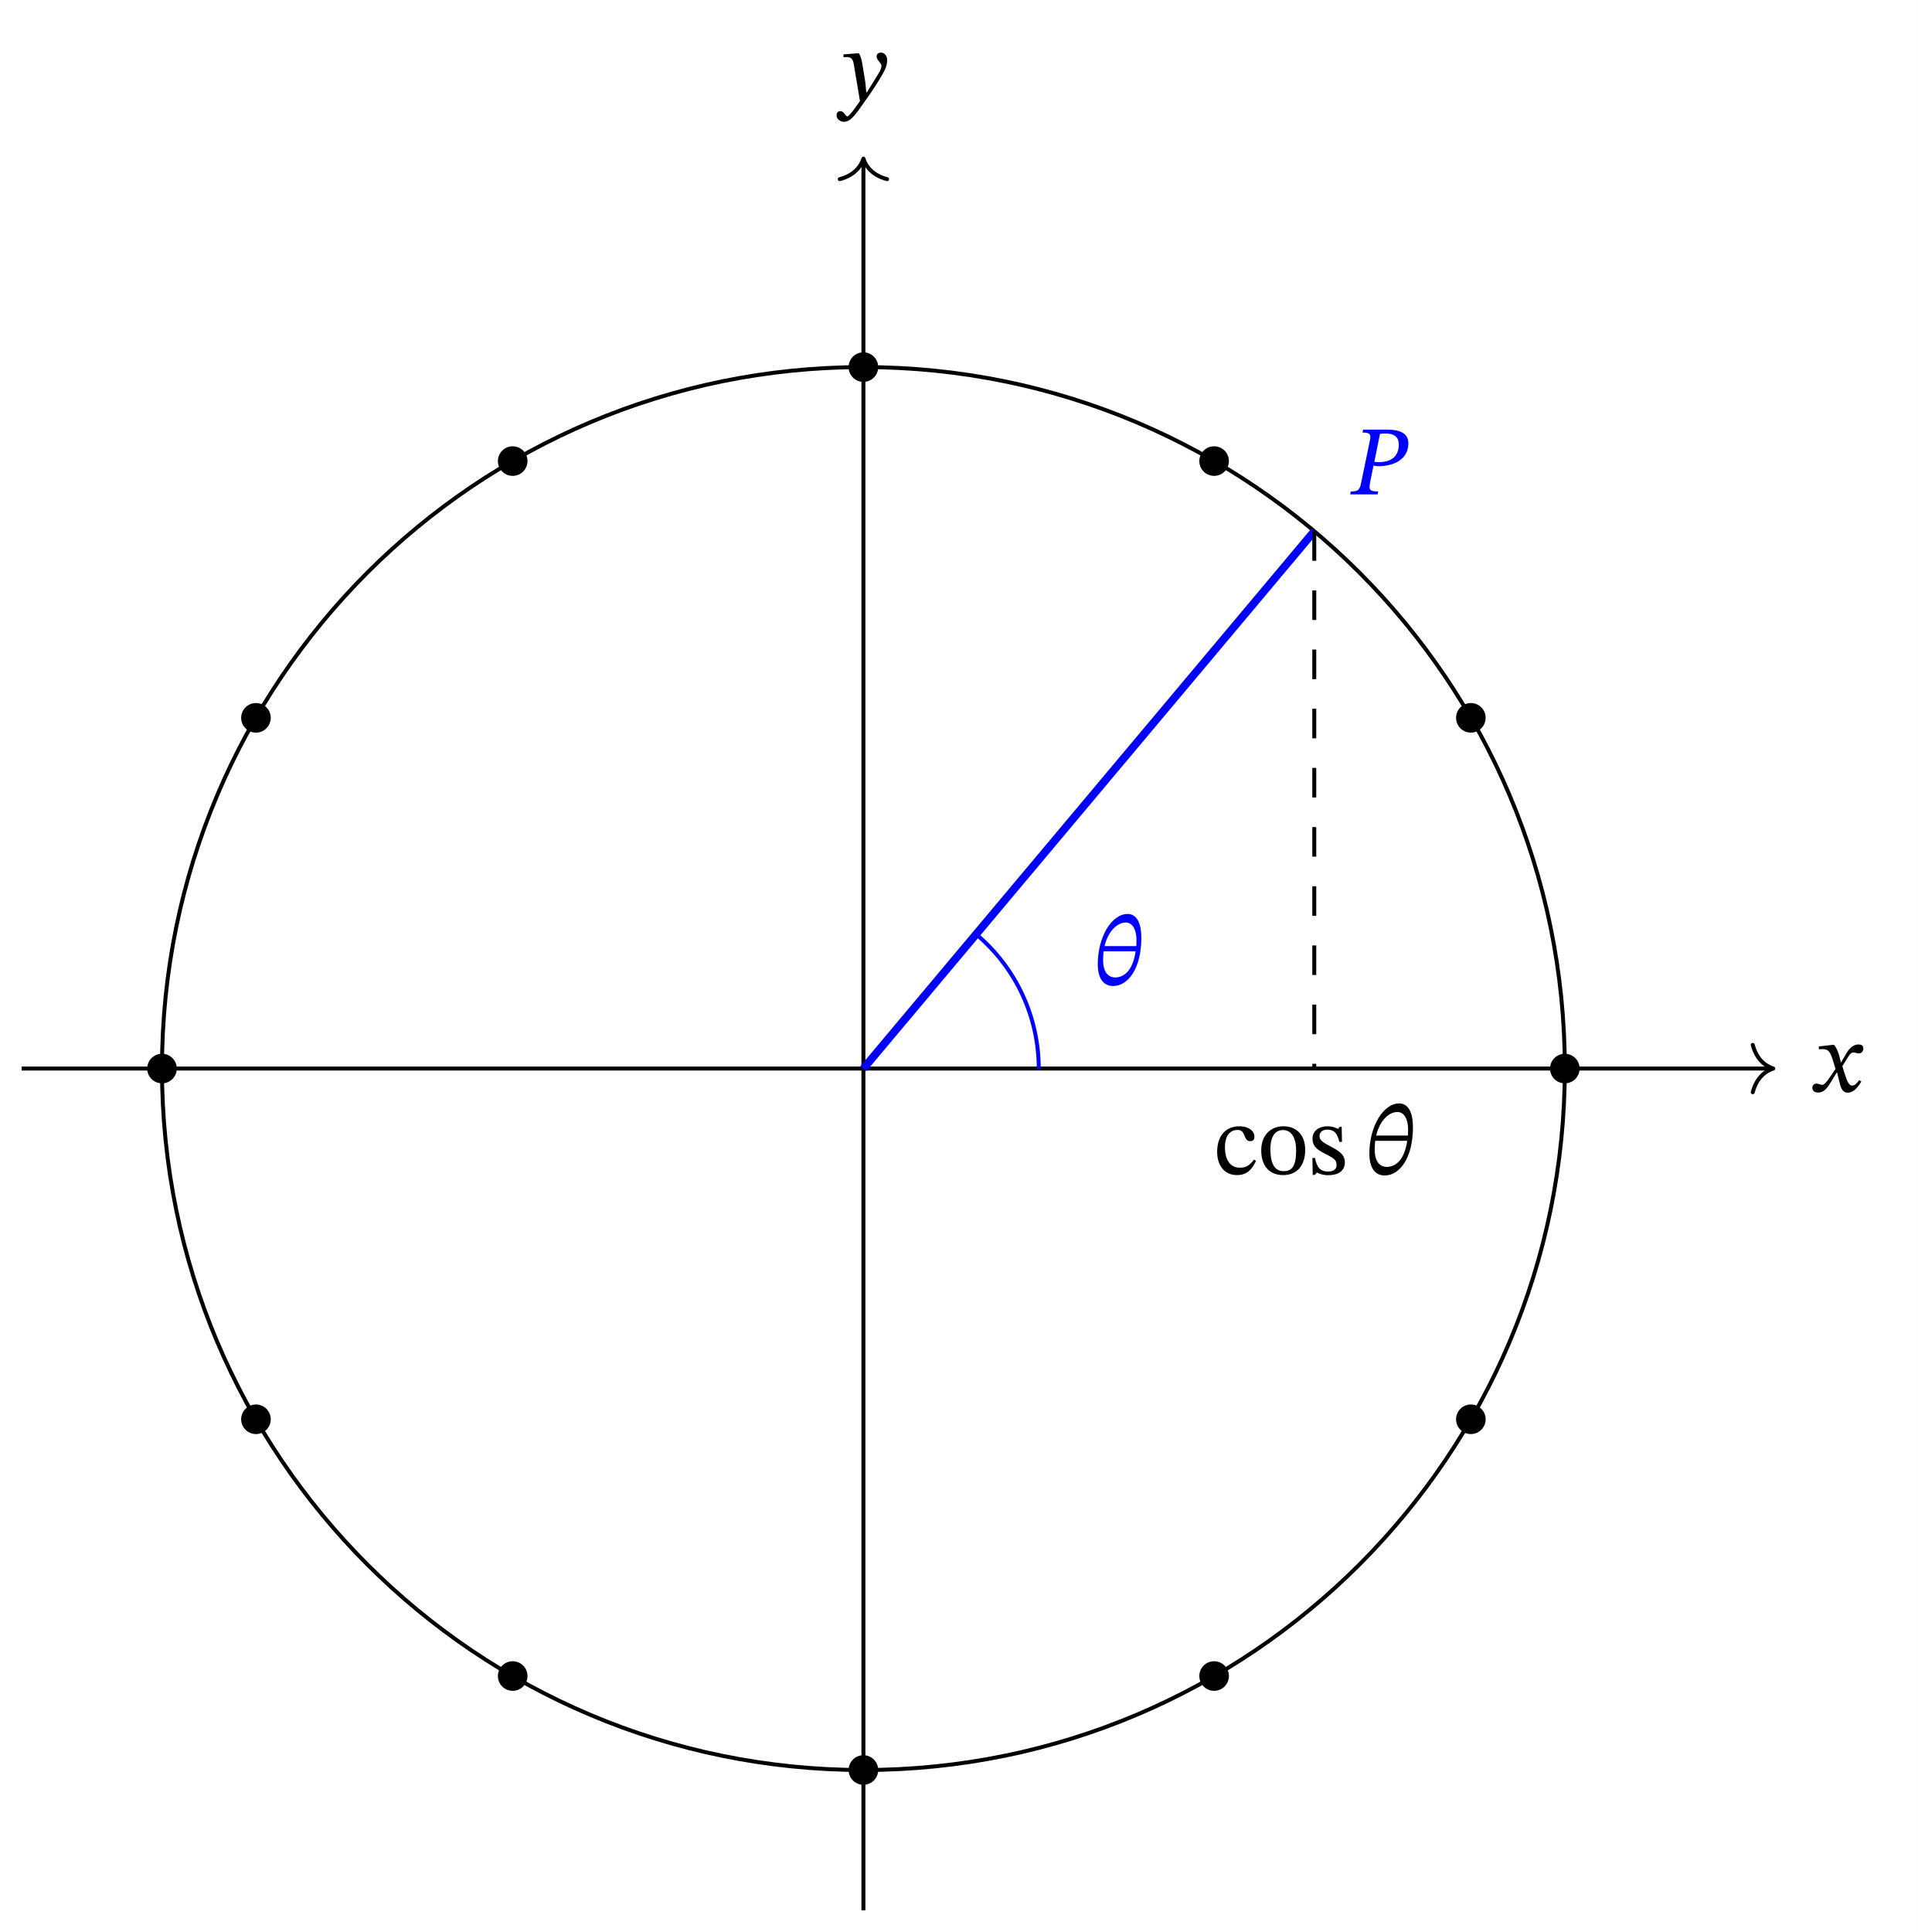
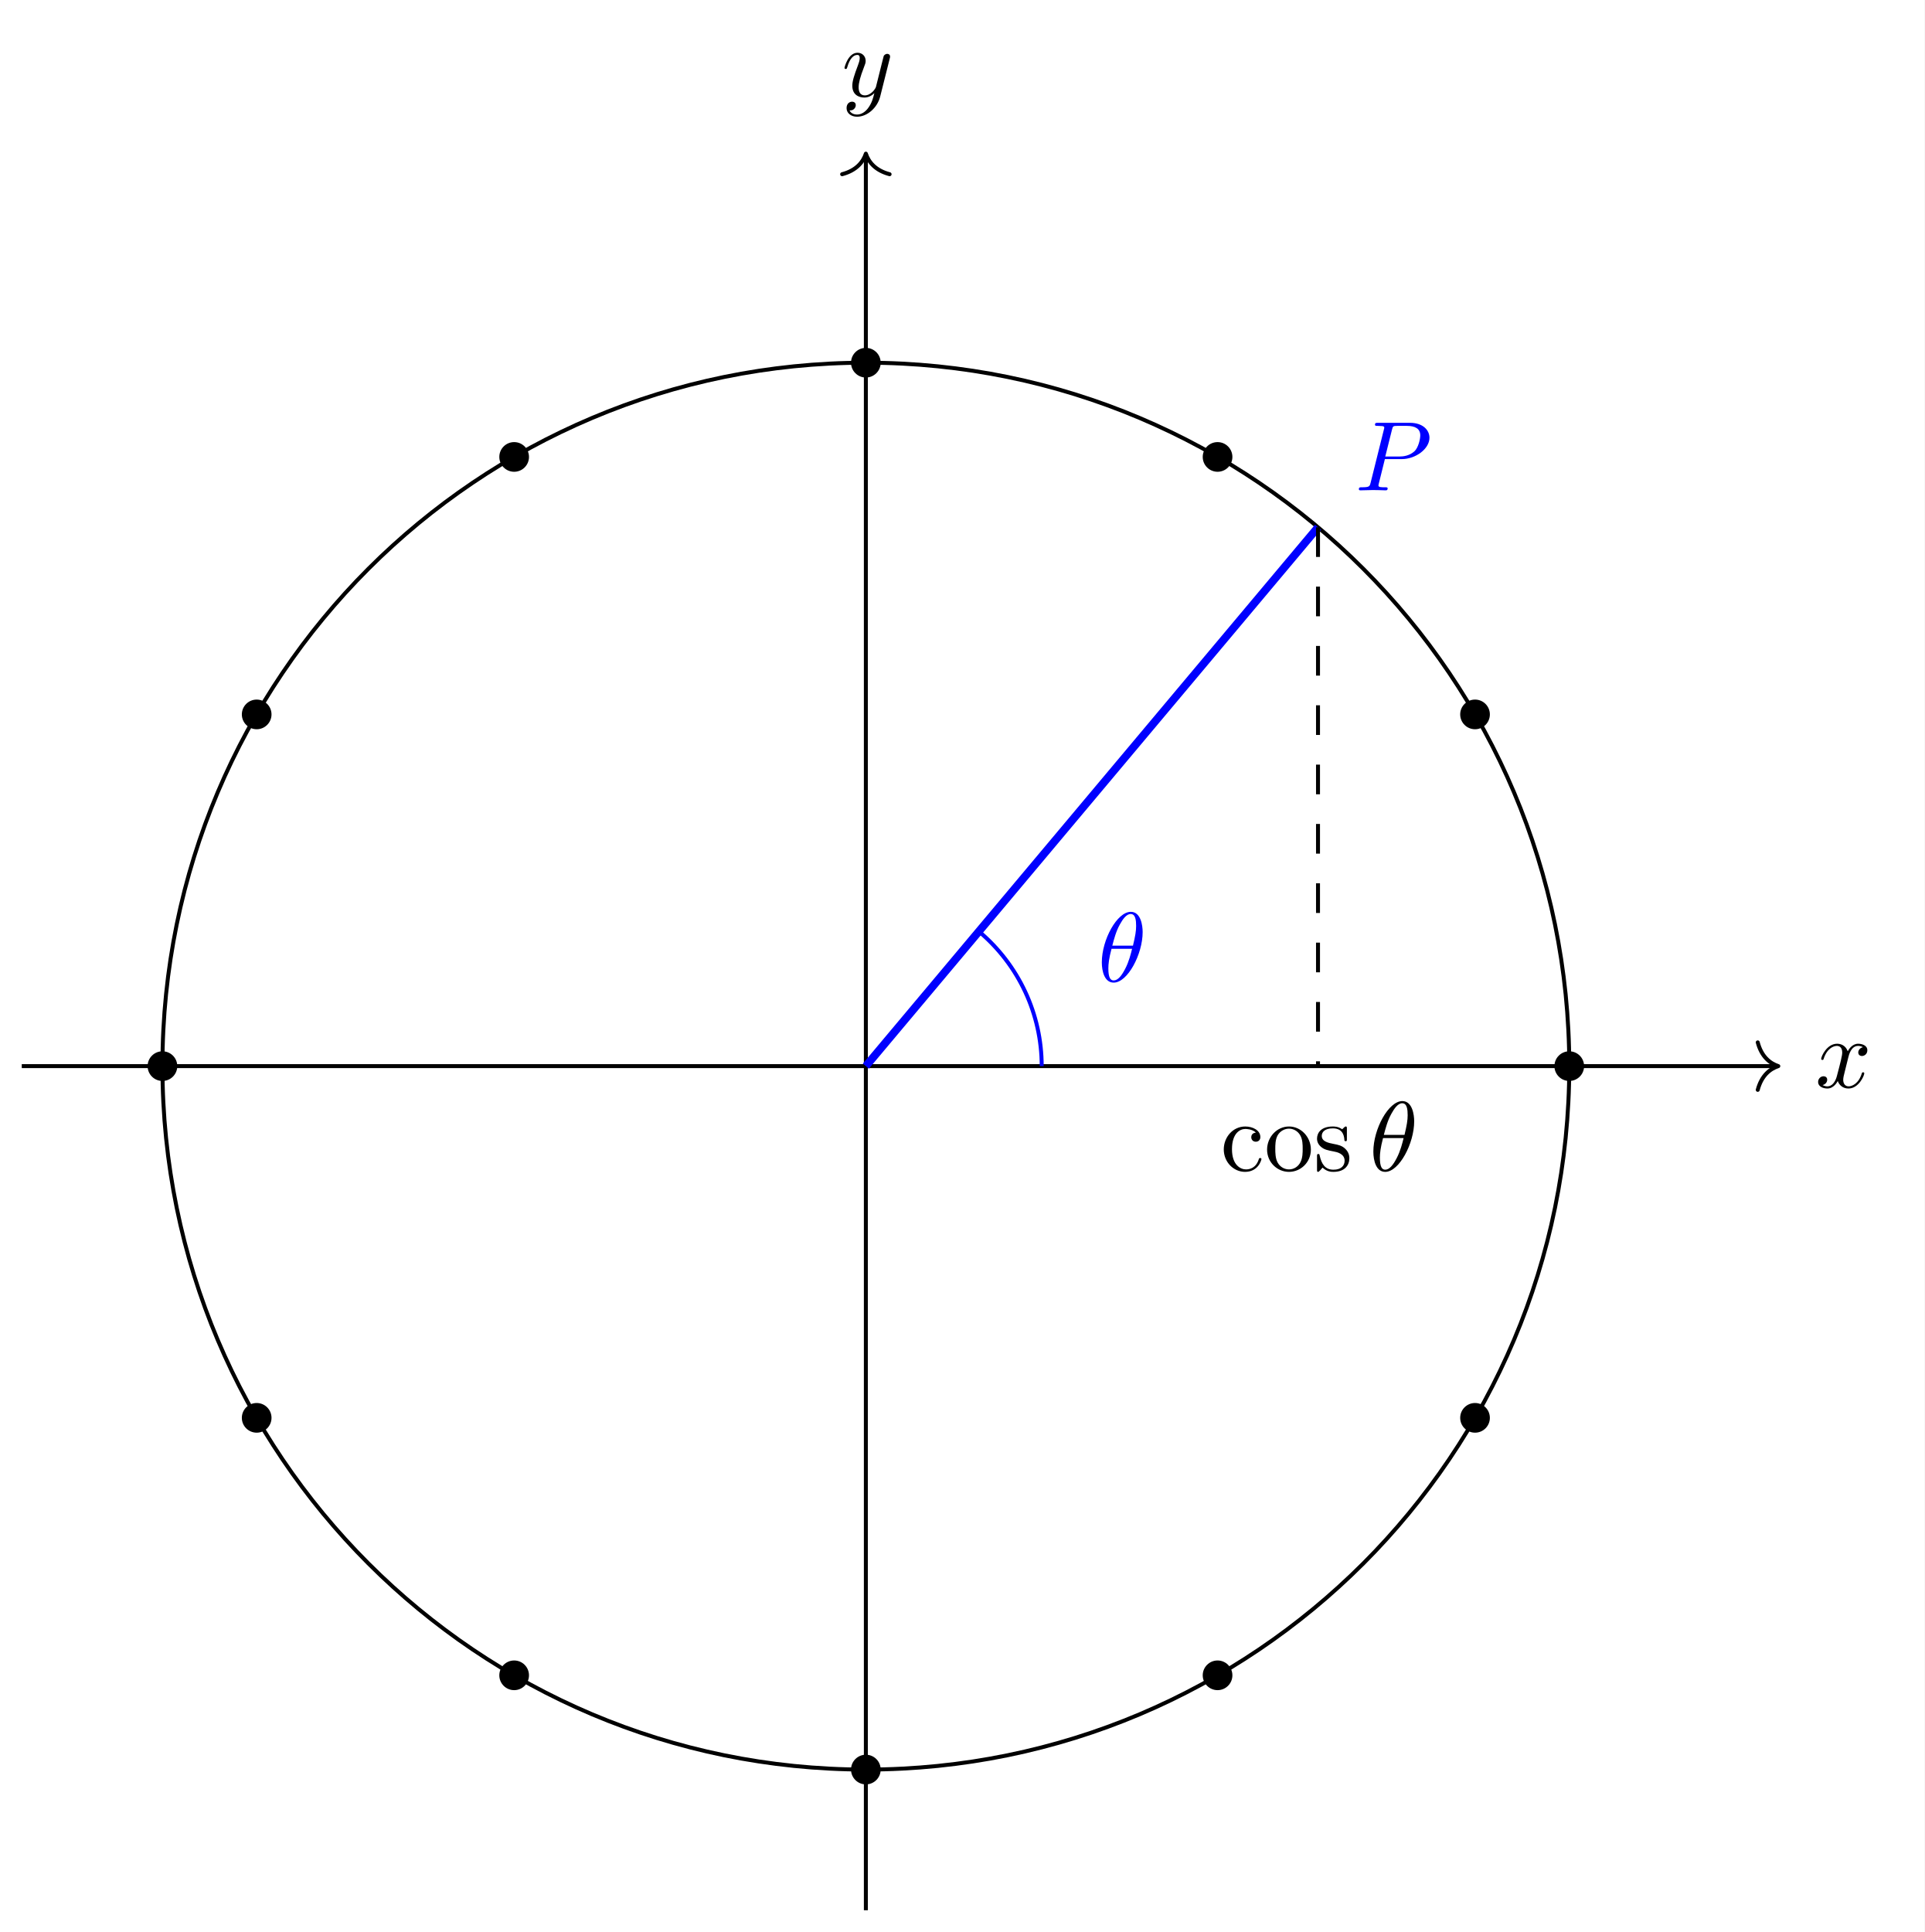
- <svg xmlns="http://www.w3.org/2000/svg" viewBox="-1.993 -193.192 193.76 195.185" width="193.76pt" height="195.185pt" role="img" aria-labelledby="tr-title">
-   <rect x="-1.993" y="-193.192" width="193.76" height="195.185" fill="#ffffff" />
+ <svg xmlns="http://www.w3.org/2000/svg" viewBox="-1.993 -192.644 193.889 194.637" width="193.889pt" height="194.637pt" role="img" aria-labelledby="tr-title">
+   <rect x="-1.993" y="-192.644" width="193.889" height="194.637" fill="#ffffff" />
  <defs>
-     <path id="tr-g3354" d="M315 298 L312 298 L300 349 C286 403 267 447 243 475 L228 475 L89 459 L89 429 C89 429 104 432 120 432 C186 433 203 406 230 322 L258 231 L186 126 C147 70 129 69 125 69 C108 69 84 82 62 82 C38 82 23 60 23 40 C23 15 38 -9 81 -9 C141 -9 174 38 206 90 L270 194 L274 194 L299 93 C313 28 335 -10 381 -10 C449 -10 491 58 520 102 L499 118 C472 82 453 62 427 62 C396 62 376 99 348 191 L327 259 L388 356 C405 384 419 398 442 398 C455 398 478 388 494 388 C521 388 540 411 540 435 C540 463 528 479 490 479 C431 479 391 430 364 382 Z" />
-     <path id="tr-g3355" d="M251 325 C239 405 232 437 210 475 L195 475 L53 464 L53 435 C53 435 74 437 88 437 C149 437 154 388 161 343 L220 -9 C192 -52 112 -165 93 -165 C71 -165 60 -112 22 -112 C-1 -112 -17 -125 -17 -155 C-17 -192 18 -220 60 -220 C136 -220 197 -112 289 15 C341 87 398 173 452 268 C484 322 496 367 496 406 C496 449 470 482 433 482 C404 482 389 464 389 443 C389 405 438 377 438 351 C438 327 429 303 405 264 L290 79 L284 79 L275 179 Z" />
-     <path id="tr-g3315" d="M122 657 L116 627 C183 627 204 616 193 557 L104 127 C88 43 73 30 -3 30 L-9 0 L269 0 L275 30 C194 30 176 41 193 123 L228 294 C239 289 257 286 277 286 C420 286 581 346 581 519 C581 624 488 657 365 657 Z M293 614 C315 616 326 618 347 618 C448 618 484 573 484 507 C484 379 399 327 282 327 C261 327 247 329 236 331 Z" />
-     <path id="tr-g4022" d="M497 474 C497 619 453 717 358 717 C195 717 55 482 55 208 C55 53 121 -14 210 -14 C366 -14 497 170 497 474 Z M230 73 C177 73 109 109 109 250 C109 276 111 313 114 338 L439 338 C412 149 326 73 230 73 Z M338 630 C416 630 448 544 448 450 C448 432 447 410 446 391 L124 391 C159 541 253 630 338 630 Z" />
-     <path id="tr-g257" d="M408 148 C363 90 329 65 264 65 C161 65 112 151 112 273 C112 388 161 448 242 448 C328 448 295 334 369 334 C397 334 411 350 411 379 C411 437 353 485 259 485 C115 485 33 383 33 226 C33 87 108 -10 233 -10 C340 -10 389 53 427 134 Z" />
-     <path id="tr-g270" d="M258 485 C123 485 34 387 34 242 C34 80 118 -10 258 -10 C388 -10 480 78 480 246 C480 394 395 485 258 485 Z M254 447 C343 447 388 364 388 241 C388 78 344 30 262 30 C176 29 127 96 127 255 C127 383 178 447 254 447 Z" />
-     <path id="tr-g274" d="M39 164 L42 -8 L63 -8 L84 15 L86 15 C112 4 142 -11 200 -11 C290 -11 368 25 368 119 C368 193 319 230 228 278 C144 321 111 346 111 385 C111 430 146 451 192 451 C253 451 290 422 312 327 L339 327 L336 480 L316 480 L299 459 L298 459 C273 471 243 485 193 485 C107 485 40 441 40 359 C40 285 81 250 172 204 C265 158 284 139 284 92 C284 45 248 26 198 26 C124 26 86 61 65 164 Z" />
+     <path id="tr-g1319" d="M527 376 C527 428 468 442 434 442 C376 442 341 389 329 366 C304 432 250 442 221 442 C117 442 60 313 60 288 C60 278 72 278 72 278 C80 278 83 280 85 289 C119 395 185 420 219 420 C238 420 273 411 273 353 C273 322 256 255 219 115 C203 53 168 11 124 11 C118 11 95 11 74 24 C99 29 121 50 121 78 C121 105 99 113 84 113 C54 113 29 87 29 55 C29 9 79 -11 123 -11 C189 -11 225 59 228 65 C240 28 276 -11 336 -11 C439 -11 496 118 496 143 C496 153 487 153 484 153 C475 153 473 149 471 142 C438 35 370 11 338 11 C299 11 283 43 283 77 C283 99 289 121 300 165 L334 302 C340 328 363 420 433 420 C438 420 462 420 483 407 C455 402 435 377 435 353 C435 337 446 318 473 318 C495 318 527 336 527 376 Z" />
+     <path id="tr-g1320" d="M490 404 C490 422 476 431 461 431 C451 431 435 425 426 410 C424 405 416 374 412 356 L392 276 L347 96 C343 81 300 11 234 11 C183 11 172 55 172 92 C172 138 189 200 223 288 C239 329 243 340 243 360 C243 405 211 442 161 442 C66 442 29 297 29 288 C29 278 41 278 41 278 C51 278 52 280 57 296 C84 390 124 420 158 420 C166 420 183 420 183 388 C183 363 173 337 166 318 C126 212 108 155 108 108 C108 19 171 -11 230 -11 C269 -11 303 6 331 34 C318 -18 306 -67 266 -120 C240 -154 202 -183 156 -183 C142 -183 97 -180 80 -141 C96 -141 109 -141 123 -129 C133 -120 143 -107 143 -88 C143 -57 116 -53 106 -53 C83 -53 50 -69 50 -118 C50 -168 94 -205 156 -205 C259 -205 362 -114 390 -1 L486 381 C490 395 490 397 490 404 Z" />
+     <path id="tr-g1285" d="M754 532 C754 609 688 683 557 683 L233 683 C214 683 203 683 203 664 C203 652 212 652 232 652 C245 652 263 651 275 650 C291 648 297 645 297 634 C297 630 296 627 293 615 L159 78 C149 39 147 31 68 31 C51 31 40 31 40 12 C40 0 52 0 55 0 L182 3 L246 2 C268 2 290 0 311 0 C318 0 331 0 331 20 C331 31 322 31 303 31 C266 31 238 31 238 49 C238 55 240 60 241 66 L303 316 L473 316 C615 316 754 420 754 532 Z M661 556 C661 517 641 431 602 395 C552 350 492 342 448 342 L307 342 L375 614 C384 649 386 652 429 652 L525 652 C608 652 661 625 661 556 Z" />
+     <path id="tr-g4466" d="M455 500 C455 566 437 705 335 705 C196 705 42 423 42 194 C42 100 71 -11 162 -11 C303 -11 455 276 455 500 Z M389 562 C389 513 381 462 357 363 L148 363 C165 427 185 507 225 578 C252 627 289 683 334 683 C383 683 389 619 389 562 Z M348 331 C337 285 316 200 278 128 C243 60 205 11 162 11 C129 11 108 40 108 133 C108 175 114 233 140 331 Z" />
+     <path id="tr-g68" d="M415 119 C415 129 405 129 402 129 C393 129 391 125 389 119 C360 26 295 14 258 14 C205 14 117 57 117 218 C117 381 199 423 252 423 C261 423 324 422 359 386 C318 383 312 353 312 340 C312 314 330 294 358 294 C384 294 404 311 404 341 C404 409 328 448 251 448 C126 448 34 340 34 216 C34 88 133 -11 249 -11 C383 -11 415 109 415 119 Z" />
+     <path id="tr-g80" d="M471 214 C471 342 371 448 250 448 C125 448 28 339 28 214 C28 85 132 -11 249 -11 C370 -11 471 87 471 214 Z M388 222 C388 186 388 132 366 88 C344 43 300 14 250 14 C207 14 163 35 136 81 C111 125 111 186 111 222 C111 261 111 315 135 359 C162 405 209 426 249 426 C293 426 336 404 362 361 C388 318 388 260 388 222 Z" />
+     <path id="tr-g84" d="M360 128 C360 181 330 211 318 223 C285 255 246 263 204 271 C148 282 81 295 81 353 C81 388 107 429 193 429 C303 429 308 339 310 308 C311 299 322 299 322 299 C335 299 335 304 335 323 L335 424 C335 441 335 448 324 448 C319 448 317 448 304 436 C301 432 291 423 287 420 C249 448 208 448 193 448 C71 448 33 381 33 325 C33 290 49 262 76 240 C108 214 136 208 208 194 C230 190 312 174 312 102 C312 51 277 11 199 11 C115 11 79 68 60 153 C57 166 56 170 46 170 C33 170 33 163 33 145 L33 13 C33 -4 33 -11 44 -11 C49 -11 50 -10 69 9 C71 11 71 13 89 32 C133 -10 178 -11 199 -11 C314 -11 360 56 360 128 Z" />
  </defs>
  <path d="M0.199 -85.239 L176.966 -85.239" fill="none" stroke="#000000" stroke-width="0.399" stroke-miterlimit="10" />
  <path d="M175.093 -87.63 C175.472 -86.195 176.315 -85.518 177.165 -85.239 C176.315 -84.96 175.472 -84.282 175.093 -82.848" fill="none" stroke="#000000" stroke-width="0.399" stroke-linecap="round" stroke-linejoin="round" />
-   <g transform="translate(180.885 -82.902)" fill="#000000">
-     <use href="#tr-g3354" transform="translate(0 0) scale(0.00996 -0.00996)" />
+   <g transform="translate(180.885 -83.092)" fill="#000000">
+     <use href="#tr-g1319" transform="translate(0 0) scale(0.00996 -0.00996)" />
  </g>
  <path d="M85.239 -0.199 L85.239 -176.966" fill="none" stroke="#000000" stroke-width="0.399" stroke-miterlimit="10" />
  <path d="M82.848 -175.093 C84.282 -175.472 84.96 -176.315 85.239 -177.165 C85.518 -176.315 86.195 -175.472 87.63 -175.093" fill="none" stroke="#000000" stroke-width="0.399" stroke-linecap="round" stroke-linejoin="round" />
-   <g transform="translate(82.698 -183.077)" fill="#000000">
-     <use href="#tr-g3355" transform="translate(0 0) scale(0.00996 -0.00996)" />
+   <g transform="translate(82.798 -182.927)" fill="#000000">
+     <use href="#tr-g1320" transform="translate(0 0) scale(0.00996 -0.00996)" />
  </g>
  <path d="M85.239 -85.239 M156.105 -85.239 C156.105 -124.377 124.377 -156.105 85.239 -156.105 C46.1 -156.105 14.372 -124.377 14.372 -85.239 C14.372 -46.1 46.1 -14.372 85.239 -14.372 C124.377 -14.372 156.105 -46.1 156.105 -85.239 Z" fill="none" stroke="#000000" stroke-width="0.399" stroke-miterlimit="10" />
  <path d="M156.105 -85.239 M157.599 -85.239 C157.599 -86.064 156.93 -86.733 156.105 -86.733 C155.279 -86.733 154.61 -86.064 154.61 -85.239 C154.61 -84.413 155.279 -83.744 156.105 -83.744 C156.93 -83.744 157.599 -84.413 157.599 -85.239 Z" fill="#000000" />
  <path d="M146.611 -120.672 M148.105 -120.672 C148.105 -121.497 147.436 -122.166 146.611 -122.166 C145.785 -122.166 145.116 -121.497 145.116 -120.672 C145.116 -119.846 145.785 -119.177 146.611 -119.177 C147.436 -119.177 148.105 -119.846 148.105 -120.672 Z" fill="#000000" />
  <path d="M120.672 -146.611 M122.166 -146.611 C122.166 -147.436 121.497 -148.105 120.672 -148.105 C119.846 -148.105 119.177 -147.436 119.177 -146.611 C119.177 -145.785 119.846 -145.116 120.672 -145.116 C121.497 -145.116 122.166 -145.785 122.166 -146.611 Z" fill="#000000" />
  <path d="M85.239 -156.105 M86.733 -156.105 C86.733 -156.93 86.064 -157.599 85.239 -157.599 C84.413 -157.599 83.744 -156.93 83.744 -156.105 C83.744 -155.279 84.413 -154.61 85.239 -154.61 C86.064 -154.61 86.733 -155.279 86.733 -156.105 Z" fill="#000000" />
  <path d="M49.806 -146.611 M51.3 -146.611 C51.3 -147.436 50.631 -148.105 49.806 -148.105 C48.98 -148.105 48.311 -147.436 48.311 -146.611 C48.311 -145.785 48.98 -145.116 49.806 -145.116 C50.631 -145.116 51.3 -145.785 51.3 -146.611 Z" fill="#000000" />
  <path d="M23.867 -120.672 M25.361 -120.672 C25.361 -121.497 24.692 -122.166 23.867 -122.166 C23.041 -122.166 22.372 -121.497 22.372 -120.672 C22.372 -119.846 23.041 -119.177 23.867 -119.177 C24.692 -119.177 25.361 -119.846 25.361 -120.672 Z" fill="#000000" />
  <path d="M14.372 -85.239 M15.867 -85.239 C15.867 -86.064 15.198 -86.733 14.372 -86.733 C13.547 -86.733 12.878 -86.064 12.878 -85.239 C12.878 -84.413 13.547 -83.744 14.372 -83.744 C15.198 -83.744 15.867 -84.413 15.867 -85.239 Z" fill="#000000" />
  <path d="M23.867 -49.806 M25.361 -49.806 C25.361 -50.631 24.692 -51.3 23.867 -51.3 C23.041 -51.3 22.372 -50.631 22.372 -49.806 C22.372 -48.98 23.041 -48.311 23.867 -48.311 C24.692 -48.311 25.361 -48.98 25.361 -49.806 Z" fill="#000000" />
  <path d="M49.806 -23.867 M51.3 -23.867 C51.3 -24.692 50.631 -25.361 49.806 -25.361 C48.98 -25.361 48.311 -24.692 48.311 -23.867 C48.311 -23.041 48.98 -22.372 49.806 -22.372 C50.631 -22.372 51.3 -23.041 51.3 -23.867 Z" fill="#000000" />
  <path d="M85.239 -14.372 M86.733 -14.372 C86.733 -15.198 86.064 -15.867 85.239 -15.867 C84.413 -15.867 83.744 -15.198 83.744 -14.372 C83.744 -13.547 84.413 -12.878 85.239 -12.878 C86.064 -12.878 86.733 -13.547 86.733 -14.372 Z" fill="#000000" />
  <path d="M120.672 -23.867 M122.166 -23.867 C122.166 -24.692 121.497 -25.361 120.672 -25.361 C119.846 -25.361 119.177 -24.692 119.177 -23.867 C119.177 -23.041 119.846 -22.372 120.672 -22.372 C121.497 -22.372 122.166 -23.041 122.166 -23.867 Z" fill="#000000" />
  <path d="M146.611 -49.806 M148.105 -49.806 C148.105 -50.631 147.436 -51.3 146.611 -51.3 C145.785 -51.3 145.116 -50.631 145.116 -49.806 C145.116 -48.98 145.785 -48.311 146.611 -48.311 C147.436 -48.311 148.105 -48.98 148.105 -49.806 Z" fill="#000000" />
  <path d="M85.239 -85.239 L130.791 -139.525" fill="none" stroke="#0000ff" stroke-width="0.797" stroke-miterlimit="10" />
  <g transform="translate(134.51 -143.245)" fill="#0000ff">
-     <use href="#tr-g3315" transform="translate(0 0) scale(0.00996 -0.00996)" />
+     <use href="#tr-g1285" transform="translate(0 0) scale(0.00996 -0.00996)" />
  </g>
  <path d="M102.955 -85.239 C102.955 -90.476 100.638 -95.444 96.627 -98.81" fill="none" stroke="#0000ff" stroke-width="0.399" stroke-miterlimit="10" />
-   <g transform="translate(108.369 -93.716)" fill="#0000ff">
-     <use href="#tr-g4022" transform="translate(0 0) scale(0.00996 -0.00996)" />
+   <g transform="translate(108.593 -93.761)" fill="#0000ff">
+     <use href="#tr-g4466" transform="translate(0 0) scale(0.00996 -0.00996)" />
  </g>
  <path d="M130.791 -139.525 L130.791 -85.239" fill="none" stroke="#000000" stroke-width="0.399" stroke-dasharray="2.989 2.989" stroke-miterlimit="10" />
-   <g transform="translate(120.65 -74.575)" fill="#000000">
-     <use href="#tr-g257" transform="translate(0 0) scale(0.00996 -0.00996)" />
-     <use href="#tr-g270" transform="translate(4.443 0) scale(0.00996 -0.00996)" />
-     <use href="#tr-g274" transform="translate(9.564 0) scale(0.00996 -0.00996)" />
-     <use href="#tr-g4022" transform="translate(15.16 0) scale(0.00996 -0.00996)" />
+   <g transform="translate(120.959 -74.695)" fill="#000000">
+     <use href="#tr-g68" transform="translate(0 0) scale(0.00996 -0.00996)" />
+     <use href="#tr-g80" transform="translate(4.423 0) scale(0.00996 -0.00996)" />
+     <use href="#tr-g84" transform="translate(9.405 0) scale(0.00996 -0.00996)" />
+     <use href="#tr-g4466" transform="translate(14.99 0) scale(0.00996 -0.00996)" />
  </g>
</svg>
